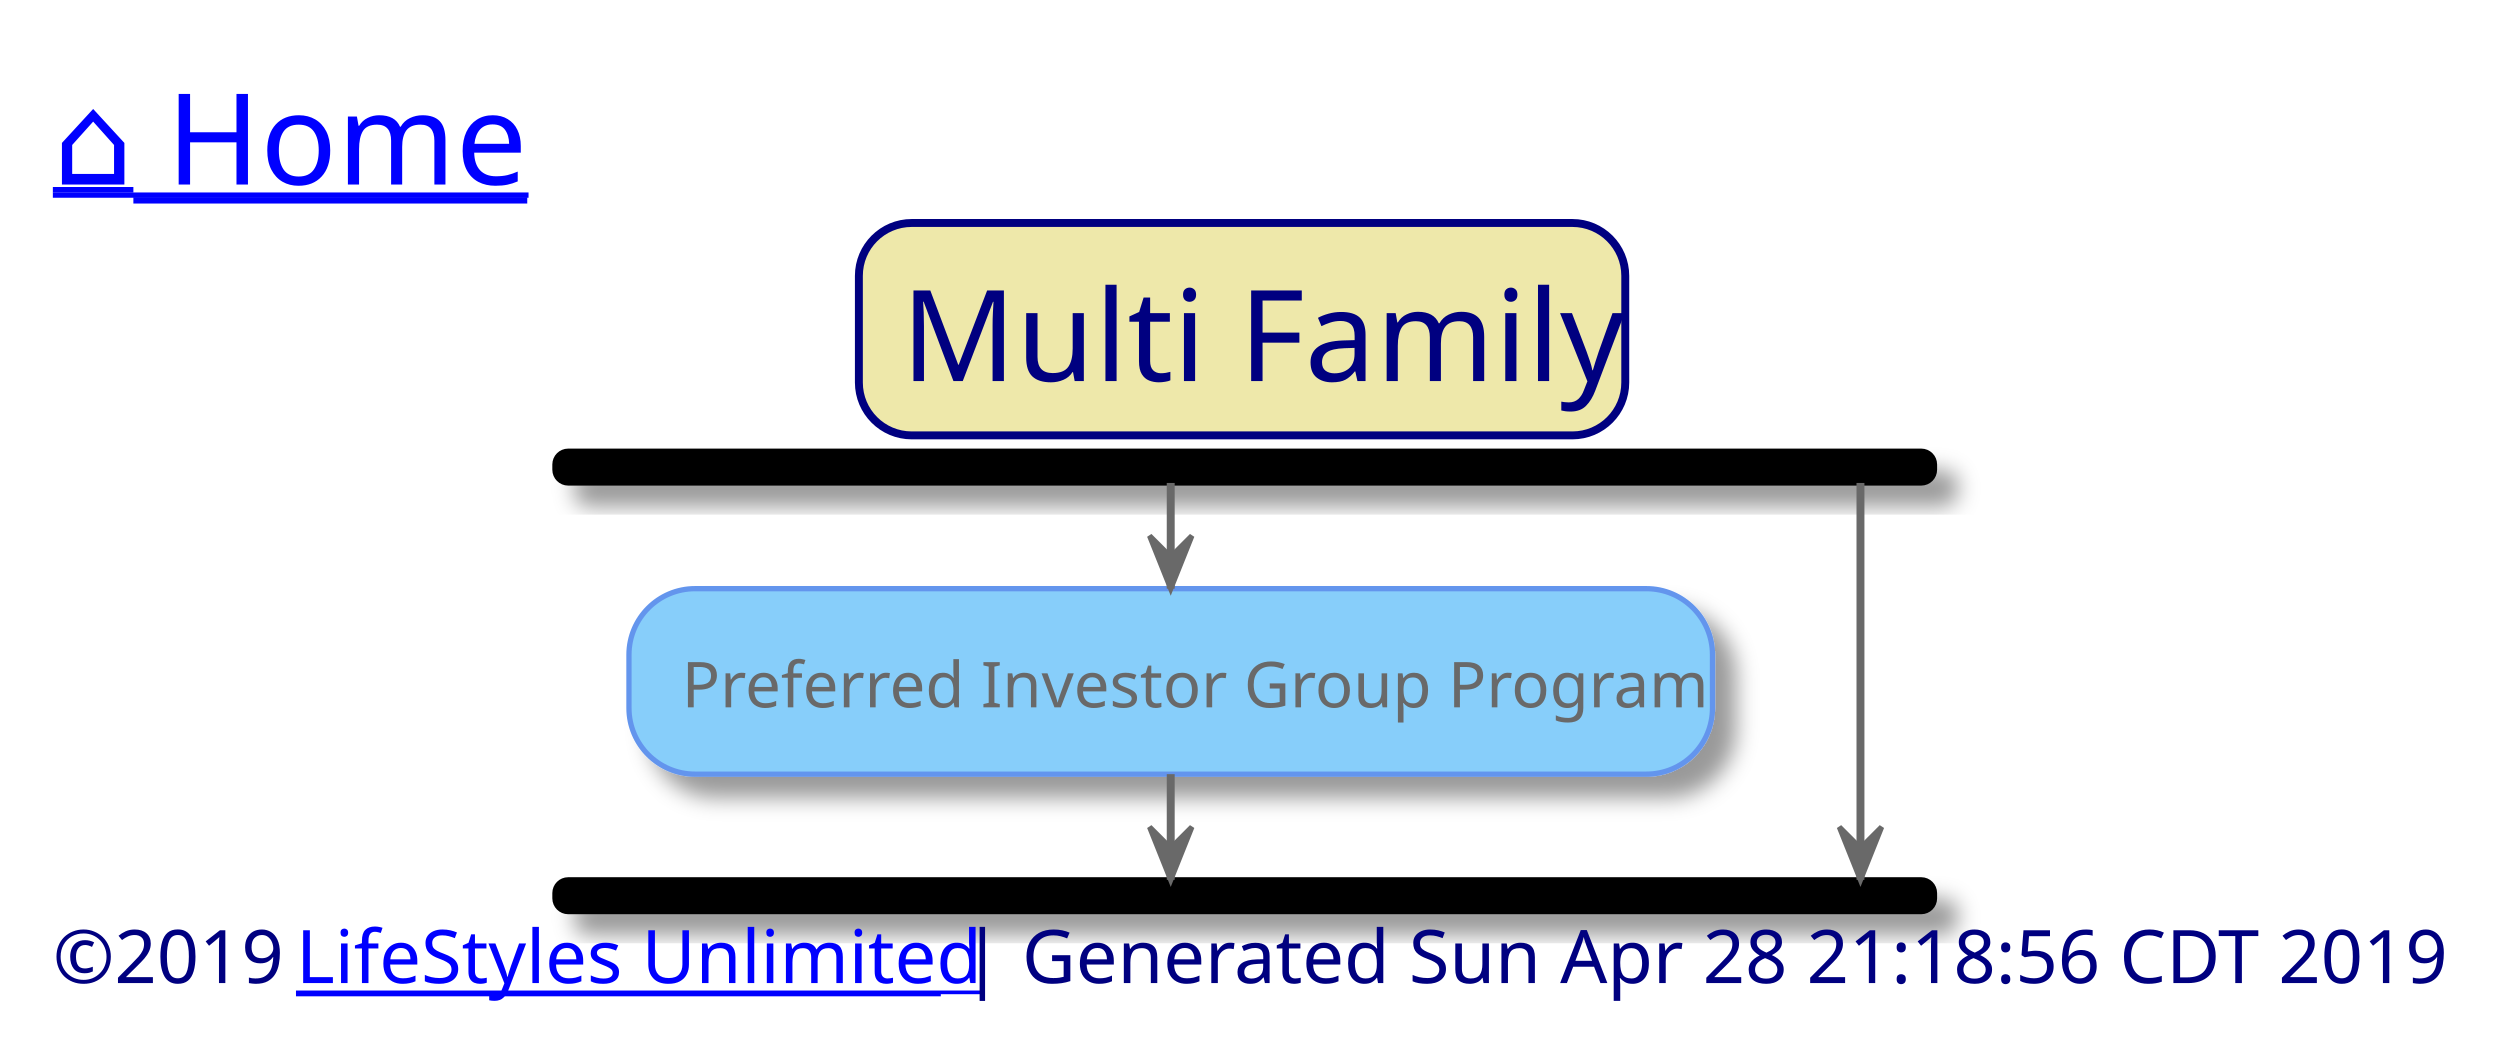
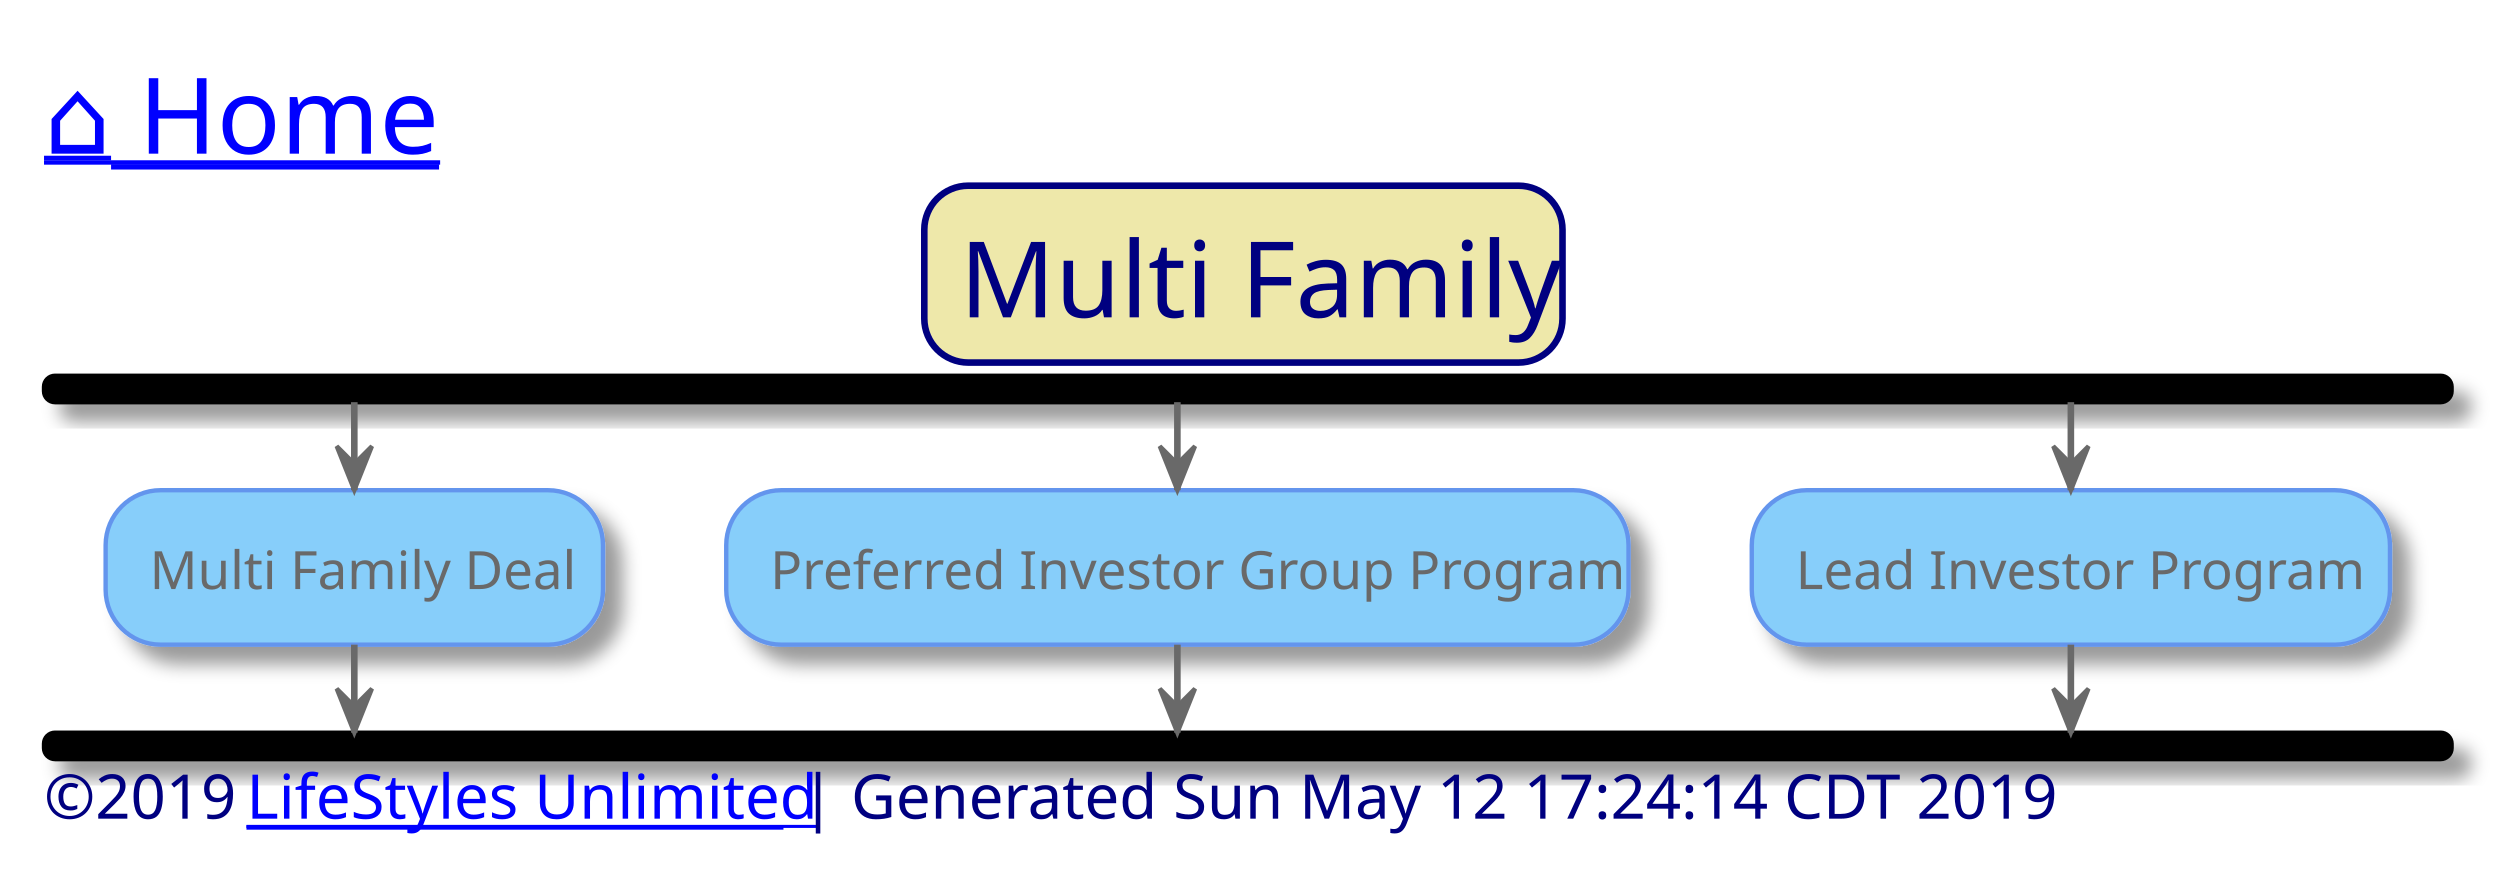
- <svg xmlns="http://www.w3.org/2000/svg" xmlns:xlink="http://www.w3.org/1999/xlink" contentScriptType="application/ecmascript" contentStyleType="text/css" height="199px" preserveAspectRatio="none" style="width:473px;height:199px;" version="1.1" viewBox="0 0 473 199" width="473px" zoomAndPan="magnify">
+ <svg xmlns="http://www.w3.org/2000/svg" xmlns:xlink="http://www.w3.org/1999/xlink" contentScriptType="application/ecmascript" contentStyleType="text/css" height="199px" preserveAspectRatio="none" style="width:568px;height:199px;" version="1.1" viewBox="0 0 568 199" width="568px" zoomAndPan="magnify">
  <defs>
    <style type="text/css">path:hover { stroke: #0000FF !important;}</style>
-     <filter height="300%" id="f1m6hkxy75qyyv" width="300%" x="-1" y="-1">
+     <filter height="300%" id="f1itmkq8akz8zu" width="300%" x="-1" y="-1">
      <feGaussianBlur result="blurOut" stdDeviation="2.0" />
      <feColorMatrix in="blurOut" result="blurOut2" type="matrix" values="0 0 0 0 0 0 0 0 0 0 0 0 0 0 0 0 0 0 .4 0" />
      <feOffset dx="4.0" dy="4.0" in="blurOut2" result="blurOut3" />
      <feBlend in="SourceGraphic" in2="blurOut3" mode="normal" />
    </filter>
  </defs>
  <g>
    <a target="_top" xlink:actuate="onRequest" xlink:href="../index.svg?sanitize=true" xlink:show="new" xlink:title="../index.svg?sanitize=true" xlink:type="simple">
      <text fill="#0000FF" font-family="sans-serif" font-size="24" lengthAdjust="spacingAndGlyphs" text-decoration="underline" textLength="90" x="10" y="34.914">⌂ Home</text>
      <line style="stroke: #0000FF; stroke-width: 1.0;" x1="10" x2="100" y1="36.914" y2="36.914" />
    </a>
-     <rect fill="#EEE8AA" height="40.188" rx="10" ry="10" style="stroke: #000080; stroke-width: 1.5;" width="145" x="162.5" y="42.188" />
-     <text fill="#000080" font-family="sans-serif" font-size="24" lengthAdjust="spacingAndGlyphs" textLength="129" x="170.5" y="72.102">Multi Family</text>
-     <rect fill="#000000" filter="url(#f1m6hkxy75qyyv)" height="6" rx="2.5" ry="2.5" style="stroke: #000000; stroke-width: 1.0;" width="261" x="105" y="85.375" />
+     <rect fill="#EEE8AA" height="40.188" rx="10" ry="10" style="stroke: #000080; stroke-width: 1.5;" width="145" x="210" y="42.188" />
+     <text fill="#000080" font-family="sans-serif" font-size="24" lengthAdjust="spacingAndGlyphs" textLength="129" x="218" y="72.102">Multi Family</text>
+     <rect fill="#000000" filter="url(#f1itmkq8akz8zu)" height="6" rx="2.5" ry="2.5" style="stroke: #000000; stroke-width: 1.0;" width="547" x="10" y="85.375" />
+     <a target="_top" xlink:actuate="onRequest" xlink:href="multi-family-deal.svg?sanitize=true" xlink:show="new" xlink:title="multi-family-deal.svg?sanitize=true" xlink:type="simple">
+       <rect fill="#87CEFA" filter="url(#f1itmkq8akz8zu)" height="35.094" rx="12.5" ry="12.5" style="stroke: #6495ED; stroke-width: 1.0;" width="113" x="24" y="111.375" />
+       <text fill="#696969" font-family="sans-serif" font-size="12" lengthAdjust="spacingAndGlyphs" textLength="93" x="34" y="133.832">Multi Family Deal</text>
+     </a>
    <a target="_top" xlink:actuate="onRequest" xlink:href="preferred-investor-group-program.svg?sanitize=true" xlink:show="new" xlink:title="preferred-investor-group-program.svg?sanitize=true" xlink:type="simple">
-       <rect fill="#87CEFA" filter="url(#f1m6hkxy75qyyv)" height="35.094" rx="12.5" ry="12.5" style="stroke: #6495ED; stroke-width: 1.0;" width="205" x="119" y="111.375" />
-       <text fill="#696969" font-family="sans-serif" font-size="12" lengthAdjust="spacingAndGlyphs" textLength="185" x="129" y="133.832">Preferred Investor Group Program</text>
+       <rect fill="#87CEFA" filter="url(#f1itmkq8akz8zu)" height="35.094" rx="12.5" ry="12.5" style="stroke: #6495ED; stroke-width: 1.0;" width="205" x="165" y="111.375" />
+       <text fill="#696969" font-family="sans-serif" font-size="12" lengthAdjust="spacingAndGlyphs" textLength="185" x="175" y="133.832">Preferred Investor Group Program</text>
    </a>
-     <rect fill="#000000" filter="url(#f1m6hkxy75qyyv)" height="6" rx="2.5" ry="2.5" style="stroke: #000000; stroke-width: 1.0;" width="261" x="105" y="166.469" />
-     <line style="stroke: #696969; stroke-width: 1.5;" x1="221.5" x2="221.5" y1="91.375" y2="111.375" />
-     <polygon fill="#696969" points="217.5,101.375,221.5,111.375,225.5,101.375,221.5,105.375" style="stroke: #696969; stroke-width: 1.0;" />
-     <line style="stroke: #696969; stroke-width: 1.5;" x1="352" x2="352" y1="91.375" y2="166.469" />
-     <polygon fill="#696969" points="348,156.469,352,166.469,356,156.469,352,160.469" style="stroke: #696969; stroke-width: 1.0;" />
-     <line style="stroke: #696969; stroke-width: 1.5;" x1="221.5" x2="221.5" y1="146.469" y2="166.469" />
-     <polygon fill="#696969" points="217.5,156.469,221.5,166.469,225.5,156.469,221.5,160.469" style="stroke: #696969; stroke-width: 1.0;" />
+     <a target="_top" xlink:actuate="onRequest" xlink:href="lead-investor-program.svg?sanitize=true" xlink:show="new" xlink:title="lead-investor-program.svg?sanitize=true" xlink:type="simple">
+       <rect fill="#87CEFA" filter="url(#f1itmkq8akz8zu)" height="35.094" rx="12.5" ry="12.5" style="stroke: #6495ED; stroke-width: 1.0;" width="145" x="398" y="111.375" />
+       <text fill="#696969" font-family="sans-serif" font-size="12" lengthAdjust="spacingAndGlyphs" textLength="125" x="408" y="133.832">Lead Investor Program</text>
+     </a>
+     <rect fill="#000000" filter="url(#f1itmkq8akz8zu)" height="6" rx="2.5" ry="2.5" style="stroke: #000000; stroke-width: 1.0;" width="547" x="10" y="166.469" />
+     <line style="stroke: #696969; stroke-width: 1.5;" x1="80.5" x2="80.5" y1="91.375" y2="111.375" />
+     <polygon fill="#696969" points="76.5,101.375,80.5,111.375,84.5,101.375,80.5,105.375" style="stroke: #696969; stroke-width: 1.0;" />
+     <line style="stroke: #696969; stroke-width: 1.5;" x1="267.5" x2="267.5" y1="91.375" y2="111.375" />
+     <polygon fill="#696969" points="263.5,101.375,267.5,111.375,271.5,101.375,267.5,105.375" style="stroke: #696969; stroke-width: 1.0;" />
+     <line style="stroke: #696969; stroke-width: 1.5;" x1="470.5" x2="470.5" y1="91.375" y2="111.375" />
+     <polygon fill="#696969" points="466.5,101.375,470.5,111.375,474.5,101.375,470.5,105.375" style="stroke: #696969; stroke-width: 1.0;" />
+     <line style="stroke: #696969; stroke-width: 1.5;" x1="80.5" x2="80.5" y1="146.469" y2="166.469" />
+     <polygon fill="#696969" points="76.5,156.469,80.5,166.469,84.5,156.469,80.5,160.469" style="stroke: #696969; stroke-width: 1.0;" />
+     <line style="stroke: #696969; stroke-width: 1.5;" x1="267.5" x2="267.5" y1="146.469" y2="166.469" />
+     <polygon fill="#696969" points="263.5,156.469,267.5,166.469,271.5,156.469,267.5,160.469" style="stroke: #696969; stroke-width: 1.0;" />
+     <line style="stroke: #696969; stroke-width: 1.5;" x1="470.5" x2="470.5" y1="146.469" y2="166.469" />
+     <polygon fill="#696969" points="466.5,156.469,470.5,166.469,474.5,156.469,470.5,160.469" style="stroke: #696969; stroke-width: 1.0;" />
    <text fill="#000080" font-family="sans-serif" font-size="14" lengthAdjust="spacingAndGlyphs" textLength="42" x="10" y="186.002">©2019</text>
    <a target="_top" xlink:actuate="onRequest" xlink:href="http://www.lifestylesunlimited.com" xlink:show="new" xlink:title="http://www.lifestylesunlimited.com" xlink:type="simple">
      <text fill="#0000FF" font-family="sans-serif" font-size="14" lengthAdjust="spacingAndGlyphs" text-decoration="underline" textLength="122" x="56" y="186.002">LifeStyles Unlimited</text>
      <line style="stroke: #0000FF; stroke-width: 1.0;" x1="56" x2="178" y1="188.002" y2="188.002" />
    </a>
-     <text fill="#000080" font-family="sans-serif" font-size="14" lengthAdjust="spacingAndGlyphs" textLength="279" x="182" y="186.002">| Generated Sun Apr 28 21:18:56 CDT 2019</text>
+     <text fill="#000080" font-family="sans-serif" font-size="14" lengthAdjust="spacingAndGlyphs" textLength="283" x="182" y="186.002">| Generated Sun May 12 17:24:14 CDT 2019</text>
  </g>
</svg>
